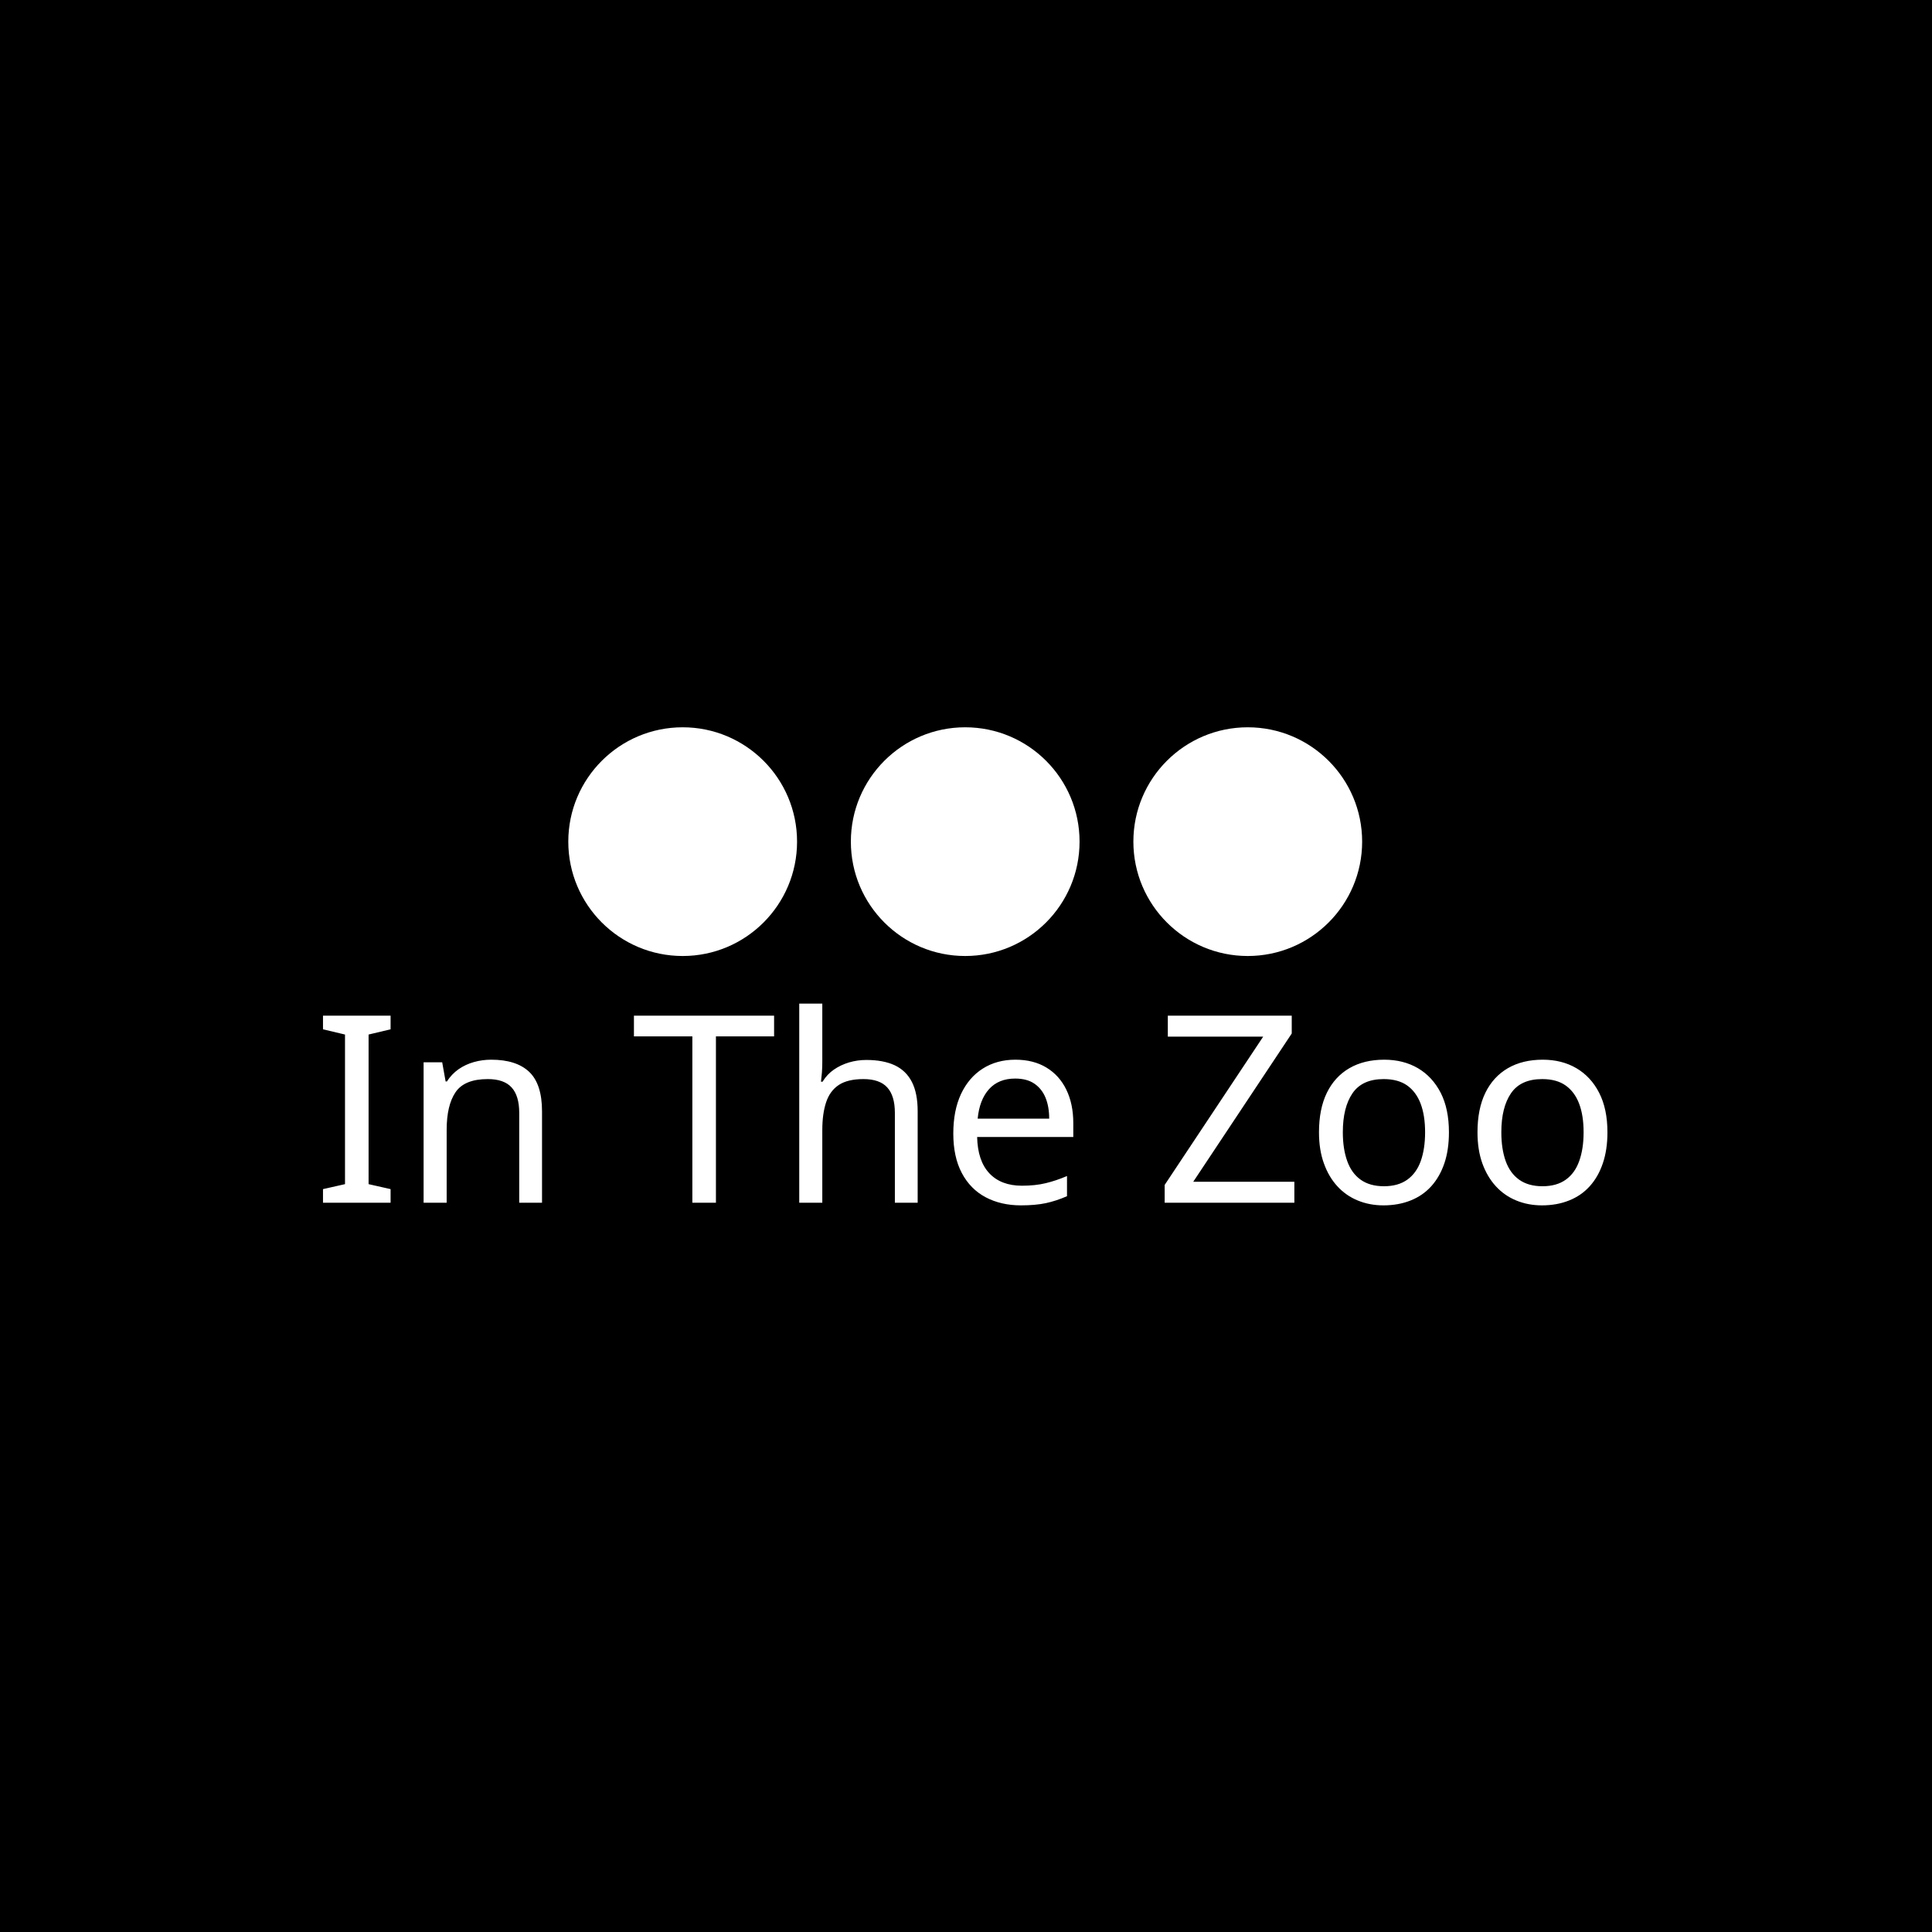
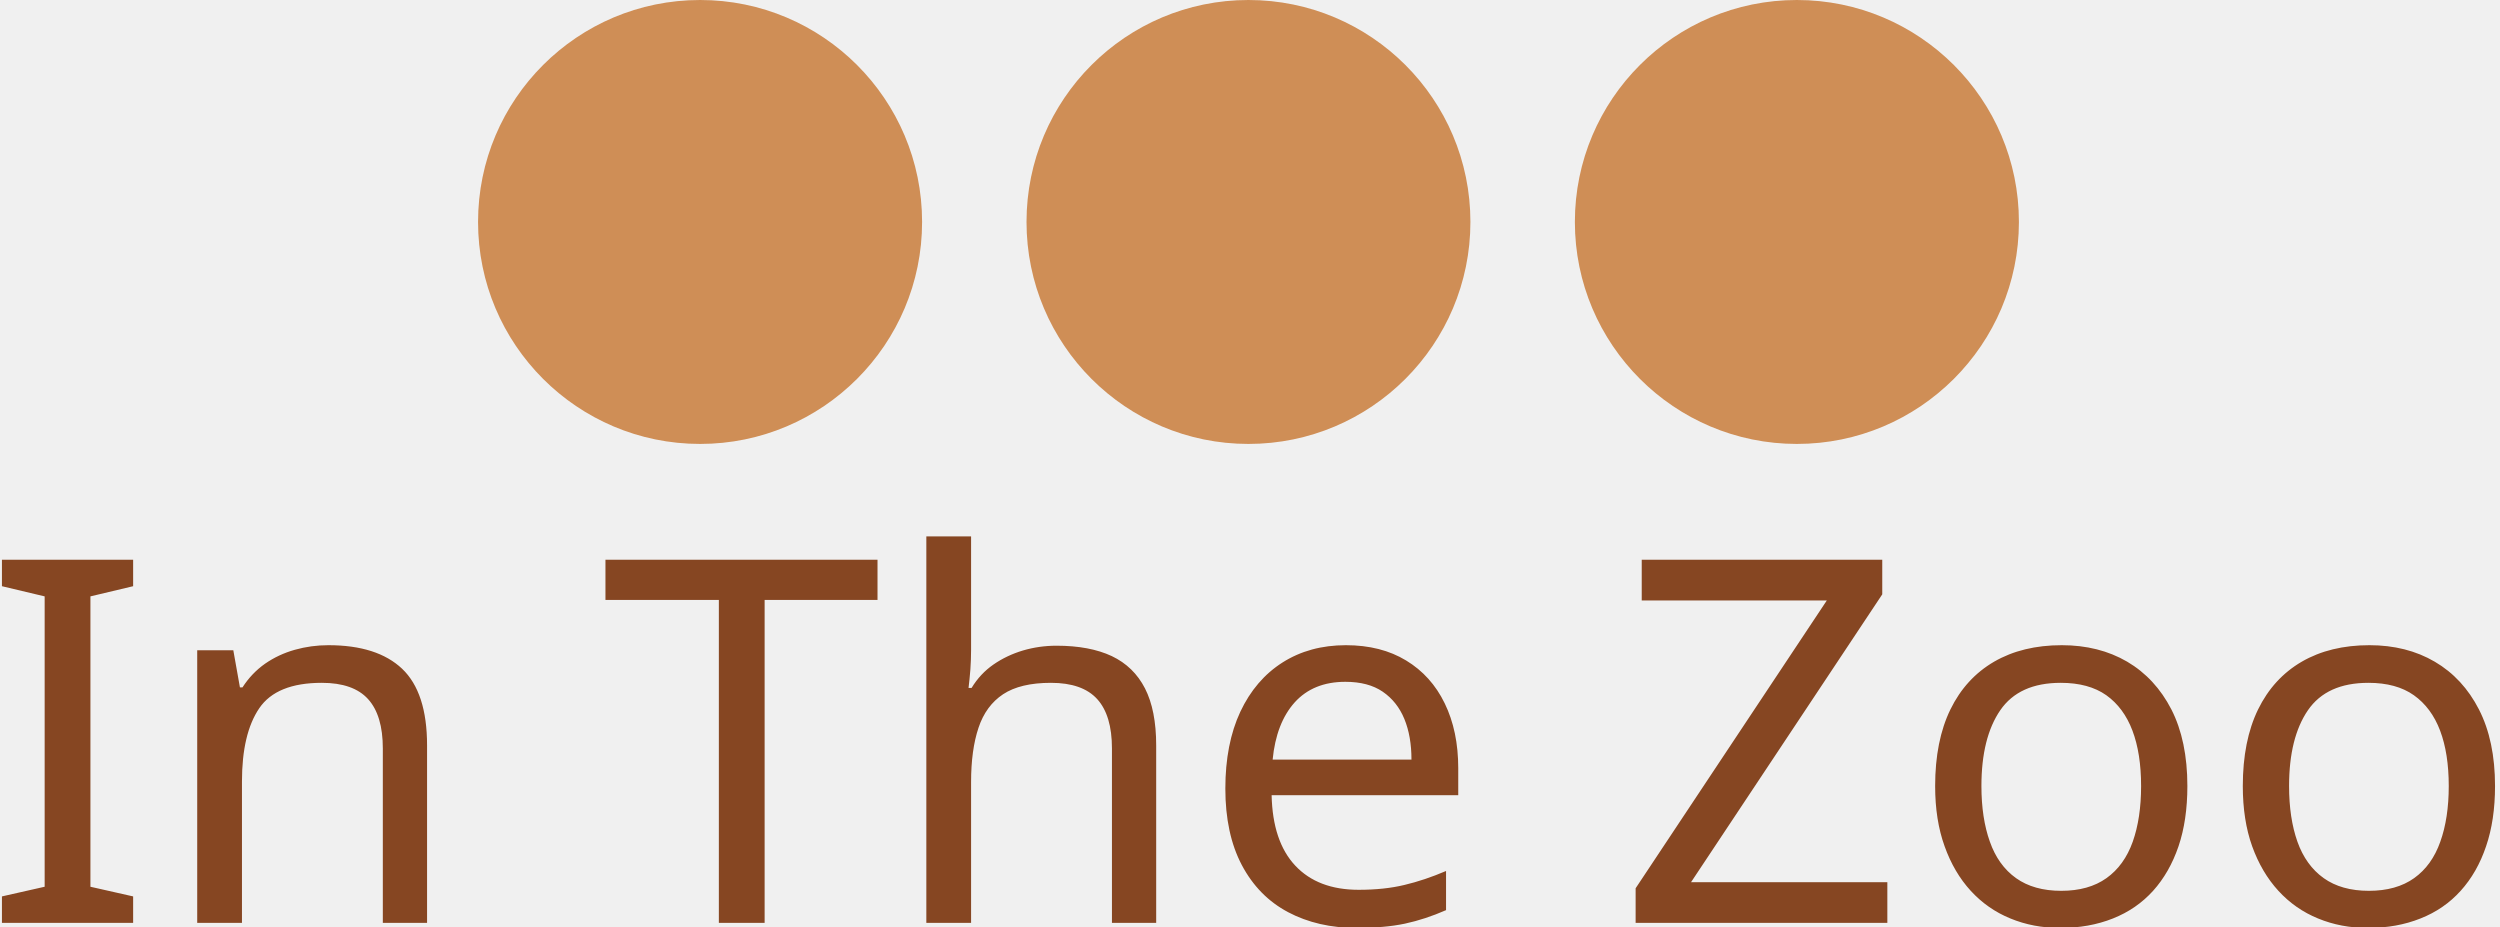
- <svg xmlns="http://www.w3.org/2000/svg" version="1.1" width="1500" height="1500" viewBox="0 0 1500 1500">
-   <rect width="1500" height="1500" fill="#000000" />
-   <g transform="matrix(0.6666667,0,0,0.6666667,249.3939,564.9208)">
+ <svg xmlns="http://www.w3.org/2000/svg" version="1.1" width="1500" height="556" viewBox="0 0 1500 556">
+   <g transform="matrix(1,0,0,1,-0.9090909,0.3812677)">
    <svg viewBox="0 0 396 147" data-background-color="#f1ede4" preserveAspectRatio="xMidYMid meet" height="556" width="1500">
      <g id="tight-bounds" transform="matrix(1,0,0,1,0.24,-0.1008028)">
        <svg viewBox="0 0 395.52 147.202" height="147.202" width="395.52">
          <g>
            <svg viewBox="0 0 395.52 147.202" height="147.202" width="395.52">
              <g transform="matrix(1,0,0,1,0,85.08649)">
                <svg viewBox="0 0 395.52 62.115" height="62.115" width="395.52">
                  <g id="textblocktransform">
                    <svg viewBox="0 0 395.52 62.115" height="62.115" width="395.52" id="textblock">
                      <g>
                        <svg viewBox="0 0 395.52 62.115" height="62.115" width="395.52">
                          <g transform="matrix(1,0,0,1,0,0)">
                            <svg width="395.52" viewBox="2 -38 245.13 38.5" height="62.115" data-palette-color="#864622">
-                               <path d="M14.9-2.6L14.9 0 2 0 2-2.6 6.2-3.55 6.2-32.1 2-33.1 2-35.7 14.9-35.7 14.9-33.1 10.7-32.1 10.7-3.55 14.9-2.6ZM34.1-27.3L34.1-27.3Q38.9-27.3 41.35-24.98 43.8-22.65 43.8-17.45L43.8-17.45 43.8 0 39.45 0 39.45-17.15Q39.45-20.4 38-22 36.55-23.6 33.45-23.6L33.45-23.6Q29-23.6 27.3-21.1 25.6-18.6 25.6-13.9L25.6-13.9 25.6 0 21.2 0 21.2-26.8 24.75-26.8 25.4-23.15 25.65-23.15Q26.55-24.55 27.87-25.48 29.2-26.4 30.8-26.85 32.4-27.3 34.1-27.3ZM76.99-31.75L76.99 0 72.49 0 72.49-31.75 61.34-31.75 61.34-35.7 88.09-35.7 88.09-31.75 76.99-31.75ZM97.29-38L97.29-26.85Q97.29-25.9 97.22-24.9 97.14-23.9 97.04-23.1L97.04-23.1 97.34-23.1Q98.19-24.5 99.49-25.4 100.79-26.3 102.39-26.78 103.99-27.25 105.69-27.25L105.69-27.25Q108.94-27.25 111.12-26.23 113.29-25.2 114.39-23.05 115.49-20.9 115.49-17.45L115.49-17.45 115.49 0 111.14 0 111.14-17.15Q111.14-20.4 109.69-22 108.24-23.6 105.14-23.6L105.14-23.6Q102.14-23.6 100.44-22.48 98.74-21.35 98.02-19.18 97.29-17 97.29-13.85L97.29-13.85 97.29 0 92.89 0 92.89-38 97.29-38ZM134.14-27.3L134.14-27.3Q137.59-27.3 140.06-25.8 142.54-24.3 143.86-21.58 145.19-18.85 145.19-15.2L145.19-15.2 145.19-12.55 126.84-12.55Q126.94-8 129.16-5.63 131.39-3.25 135.39-3.25L135.39-3.25Q137.94-3.25 139.91-3.73 141.89-4.2 143.99-5.1L143.99-5.1 143.99-1.25Q141.94-0.35 139.94 0.08 137.94 0.5 135.19 0.5L135.19 0.5Q131.39 0.5 128.46-1.05 125.54-2.6 123.91-5.68 122.29-8.75 122.29-13.2L122.29-13.2Q122.29-17.6 123.76-20.75 125.24-23.9 127.91-25.6 130.59-27.3 134.14-27.3ZM134.09-23.7L134.09-23.7Q130.94-23.7 129.11-21.68 127.29-19.65 126.94-16.05L126.94-16.05 140.59-16.05Q140.59-18.35 139.89-20.05 139.19-21.75 137.76-22.73 136.34-23.7 134.09-23.7ZM187.38-4L187.38 0 162.63 0 162.63-3.4 181.43-31.7 163.23-31.7 163.23-35.7 186.88-35.7 186.88-32.3 168.08-4 187.38-4ZM216.88-13.45L216.88-13.45Q216.88-10.1 216.01-7.53 215.13-4.95 213.51-3.15 211.88-1.35 209.56-0.43 207.23 0.5 204.38 0.5L204.38 0.5Q201.73 0.5 199.48-0.43 197.23-1.35 195.58-3.15 193.93-4.95 193.01-7.53 192.08-10.1 192.08-13.45L192.08-13.45Q192.08-17.9 193.58-20.98 195.08-24.05 197.88-25.68 200.68-27.3 204.53-27.3L204.53-27.3Q208.18-27.3 210.96-25.68 213.73-24.05 215.31-20.98 216.88-17.9 216.88-13.45ZM196.63-13.45L196.63-13.45Q196.63-10.3 197.46-7.98 198.28-5.65 200.03-4.4 201.78-3.15 204.48-3.15L204.48-3.15Q207.18-3.15 208.93-4.4 210.68-5.65 211.51-7.98 212.33-10.3 212.33-13.45L212.33-13.45Q212.33-16.65 211.48-18.9 210.63-21.15 208.91-22.38 207.18-23.6 204.43-23.6L204.43-23.6Q200.33-23.6 198.48-20.9 196.63-18.2 196.63-13.45ZM247.13-13.45L247.13-13.45Q247.13-10.1 246.25-7.53 245.38-4.95 243.75-3.15 242.13-1.35 239.8-0.43 237.48 0.5 234.63 0.5L234.63 0.5Q231.98 0.5 229.73-0.43 227.48-1.35 225.83-3.15 224.18-4.95 223.25-7.53 222.33-10.1 222.33-13.45L222.33-13.45Q222.33-17.9 223.83-20.98 225.33-24.05 228.13-25.68 230.93-27.3 234.78-27.3L234.78-27.3Q238.43-27.3 241.2-25.68 243.98-24.05 245.55-20.98 247.13-17.9 247.13-13.45ZM226.88-13.45L226.88-13.45Q226.88-10.3 227.7-7.98 228.53-5.65 230.28-4.4 232.03-3.15 234.73-3.15L234.73-3.15Q237.43-3.15 239.18-4.4 240.93-5.65 241.75-7.98 242.58-10.3 242.58-13.45L242.58-13.45Q242.58-16.65 241.73-18.9 240.88-21.15 239.15-22.38 237.43-23.6 234.68-23.6L234.68-23.6Q230.58-23.6 228.73-20.9 226.88-18.2 226.88-13.45Z" opacity="1" transform="matrix(1,0,0,1,0,0)" fill="#ffffff" class="wordmark-text-0" data-fill-palette-color="primary" id="text-0" />
+                               <path d="M14.9-2.6L14.9 0 2 0 2-2.6 6.2-3.55 6.2-32.1 2-33.1 2-35.7 14.9-35.7 14.9-33.1 10.7-32.1 10.7-3.55 14.9-2.6ZM34.1-27.3L34.1-27.3Q38.9-27.3 41.35-24.98 43.8-22.65 43.8-17.45L43.8-17.45 43.8 0 39.45 0 39.45-17.15Q39.45-20.4 38-22 36.55-23.6 33.45-23.6L33.45-23.6Q29-23.6 27.3-21.1 25.6-18.6 25.6-13.9L25.6-13.9 25.6 0 21.2 0 21.2-26.8 24.75-26.8 25.4-23.15 25.65-23.15Q26.55-24.55 27.87-25.48 29.2-26.4 30.8-26.85 32.4-27.3 34.1-27.3ZM76.99-31.75L76.99 0 72.49 0 72.49-31.75 61.34-31.75 61.34-35.7 88.09-35.7 88.09-31.75 76.99-31.75ZM97.29-38L97.29-26.85Q97.29-25.9 97.22-24.9 97.14-23.9 97.04-23.1L97.04-23.1 97.34-23.1Q98.19-24.5 99.49-25.4 100.79-26.3 102.39-26.78 103.99-27.25 105.69-27.25L105.69-27.25Q108.94-27.25 111.12-26.23 113.29-25.2 114.39-23.05 115.49-20.9 115.49-17.45L115.49-17.45 115.49 0 111.14 0 111.14-17.15Q111.14-20.4 109.69-22 108.24-23.6 105.14-23.6L105.14-23.6Q102.14-23.6 100.44-22.48 98.74-21.35 98.02-19.18 97.29-17 97.29-13.85L97.29-13.85 97.29 0 92.89 0 92.89-38 97.29-38ZM134.14-27.3L134.14-27.3Q137.59-27.3 140.06-25.8 142.54-24.3 143.86-21.58 145.19-18.85 145.19-15.2L145.19-15.2 145.19-12.55 126.84-12.55Q126.94-8 129.16-5.63 131.39-3.25 135.39-3.25L135.39-3.25Q137.94-3.25 139.91-3.73 141.89-4.2 143.99-5.1L143.99-5.1 143.99-1.25Q141.94-0.35 139.94 0.08 137.94 0.5 135.19 0.5L135.19 0.5Q131.39 0.5 128.46-1.05 125.54-2.6 123.91-5.68 122.29-8.75 122.29-13.2L122.29-13.2Q122.29-17.6 123.76-20.75 125.24-23.9 127.91-25.6 130.59-27.3 134.14-27.3ZM134.09-23.7L134.09-23.7Q130.94-23.7 129.11-21.68 127.29-19.65 126.94-16.05L126.94-16.05 140.59-16.05Q140.59-18.35 139.89-20.05 139.19-21.75 137.76-22.73 136.34-23.7 134.09-23.7ZM187.38-4L187.38 0 162.63 0 162.63-3.4 181.43-31.7 163.23-31.7 163.23-35.7 186.88-35.7 186.88-32.3 168.08-4 187.38-4ZM216.88-13.45L216.88-13.45Q216.88-10.1 216.01-7.53 215.13-4.95 213.51-3.15 211.88-1.35 209.56-0.43 207.23 0.5 204.38 0.5L204.38 0.5Q201.73 0.5 199.48-0.43 197.23-1.35 195.58-3.15 193.93-4.95 193.01-7.53 192.08-10.1 192.08-13.45L192.08-13.45Q192.08-17.9 193.58-20.98 195.08-24.05 197.88-25.68 200.68-27.3 204.53-27.3L204.53-27.3Q208.18-27.3 210.96-25.68 213.73-24.05 215.31-20.98 216.88-17.9 216.88-13.45ZM196.63-13.45L196.63-13.45Q196.63-10.3 197.46-7.98 198.28-5.65 200.03-4.4 201.78-3.15 204.48-3.15L204.48-3.15Q207.18-3.15 208.93-4.4 210.68-5.65 211.51-7.98 212.33-10.3 212.33-13.45L212.33-13.45Q212.33-16.65 211.48-18.9 210.63-21.15 208.91-22.38 207.18-23.6 204.43-23.6L204.43-23.6Q200.33-23.6 198.48-20.9 196.63-18.2 196.63-13.45ZM247.13-13.45L247.13-13.45Q247.13-10.1 246.25-7.53 245.38-4.95 243.75-3.15 242.13-1.35 239.8-0.43 237.48 0.5 234.63 0.5L234.63 0.5Q231.98 0.5 229.73-0.43 227.48-1.35 225.83-3.15 224.18-4.95 223.25-7.53 222.33-10.1 222.33-13.45L222.33-13.45Q222.33-17.9 223.83-20.98 225.33-24.05 228.13-25.68 230.93-27.3 234.78-27.3L234.78-27.3Q238.43-27.3 241.2-25.68 243.98-24.05 245.55-20.98 247.13-17.9 247.13-13.45ZM226.88-13.45L226.88-13.45Q226.88-10.3 227.7-7.98 228.53-5.65 230.28-4.4 232.03-3.15 234.73-3.15L234.73-3.15Q237.43-3.15 239.18-4.4 240.93-5.65 241.75-7.98 242.58-10.3 242.58-13.45L242.58-13.45Q242.58-16.65 241.73-18.9 240.88-21.15 239.15-22.38 237.43-23.6 234.68-23.6L234.68-23.6Q230.58-23.6 228.73-20.9 226.88-18.2 226.88-13.45Z" opacity="1" transform="matrix(1,0,0,1,0,0)" fill="#864622" class="wordmark-text-0" data-fill-palette-color="primary" id="text-0" />
                            </svg>
                          </g>
                        </svg>
                      </g>
                    </svg>
                  </g>
                </svg>
              </g>
              <g transform="matrix(1,0,0,1,75.54432,0)">
                <svg viewBox="0 0 244.431 70.423" height="70.423" width="244.431">
                  <g>
                    <svg version="1.1" x="0" y="0" viewBox="5.655 36.838 89.345 25.741" enable-background="new 0 0 100 100" xml:space="preserve" height="70.423" width="244.431" class="icon-icon-0" data-fill-palette-color="accent" id="icon-0">
                      <g fill="#cf8e56" data-fill-palette-color="accent">
                        <g fill="#cf8e56" data-fill-palette-color="accent">
                          <g fill="#cf8e56" data-fill-palette-color="accent">
-                             <path fill="#ffffff" d="M18.531 36.838c-7.111 0-12.876 5.76-12.876 12.869 0 7.106 5.765 12.872 12.876 12.872 7.102 0 12.871-5.766 12.871-12.872C31.402 42.598 25.633 36.838 18.531 36.838z" data-fill-palette-color="accent" />
+                             <path fill="#cf8e56" d="M18.531 36.838c-7.111 0-12.876 5.76-12.876 12.869 0 7.106 5.765 12.872 12.876 12.872 7.102 0 12.871-5.766 12.871-12.872C31.402 42.598 25.633 36.838 18.531 36.838z" data-fill-palette-color="accent" />
                          </g>
                          <g fill="#cf8e56" data-fill-palette-color="accent">
-                             <path fill="#ffffff" d="M50.324 36.838c-7.105 0-12.867 5.76-12.867 12.869 0 7.106 5.762 12.872 12.867 12.872 7.108 0 12.872-5.766 12.872-12.872C63.196 42.598 57.433 36.838 50.324 36.838z" data-fill-palette-color="accent" />
+                             <path fill="#cf8e56" d="M50.324 36.838c-7.105 0-12.867 5.76-12.867 12.869 0 7.106 5.762 12.872 12.867 12.872 7.108 0 12.872-5.766 12.872-12.872C63.196 42.598 57.433 36.838 50.324 36.838z" data-fill-palette-color="accent" />
                          </g>
                          <g fill="#cf8e56" data-fill-palette-color="accent">
-                             <path fill="#ffffff" d="M82.124 36.838c-7.103 0-12.871 5.76-12.871 12.869 0 7.106 5.769 12.872 12.871 12.872C89.23 62.579 95 56.813 95 49.707 95 42.598 89.23 36.838 82.124 36.838z" data-fill-palette-color="accent" />
+                             <path fill="#cf8e56" d="M82.124 36.838c-7.103 0-12.871 5.76-12.871 12.869 0 7.106 5.769 12.872 12.871 12.872C89.23 62.579 95 56.813 95 49.707 95 42.598 89.23 36.838 82.124 36.838z" data-fill-palette-color="accent" />
                          </g>
                        </g>
                      </g>
                    </svg>
                  </g>
                </svg>
              </g>
              <g />
            </svg>
          </g>
          <defs />
        </svg>
        <rect width="395.52" height="147.202" fill="none" stroke="none" visibility="hidden" />
      </g>
    </svg>
  </g>
</svg>
